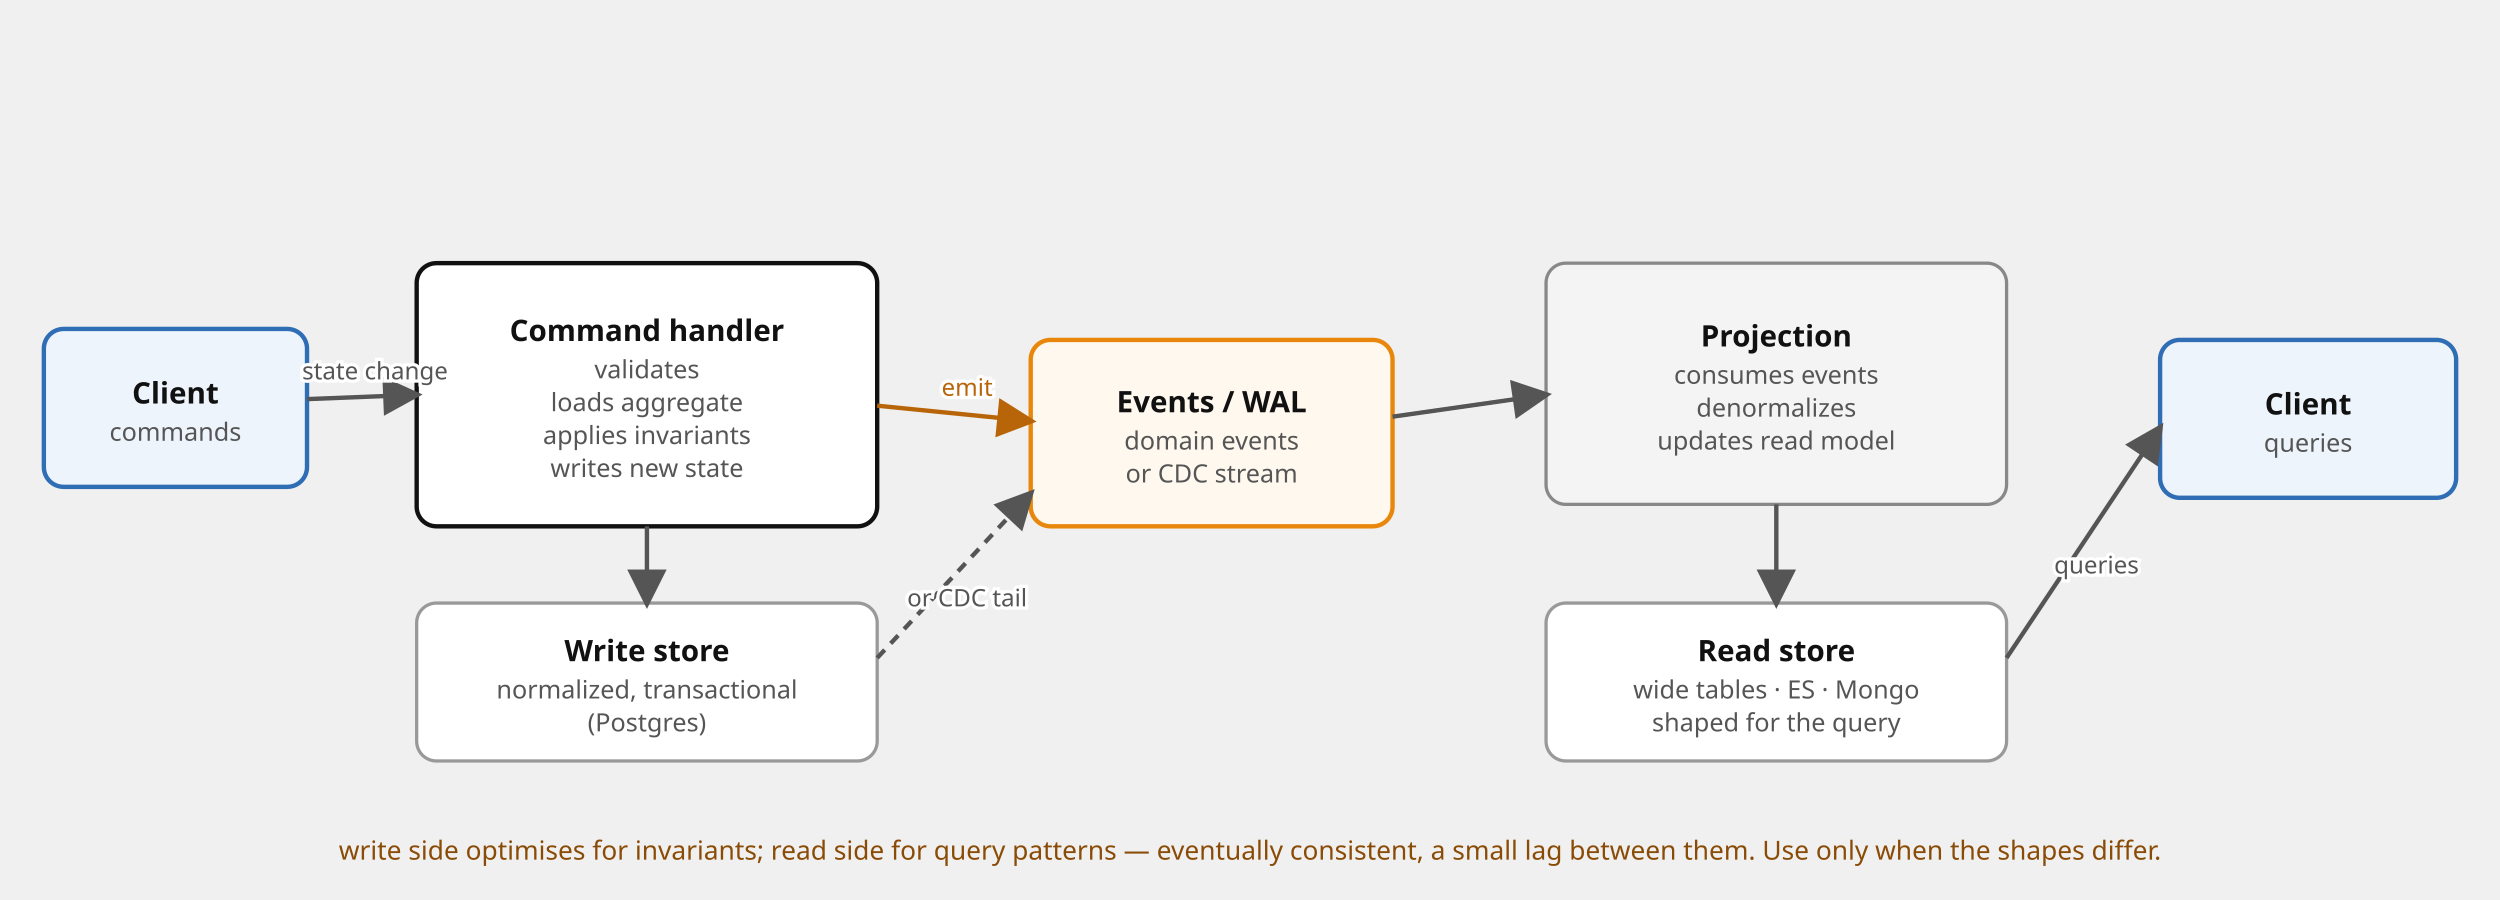
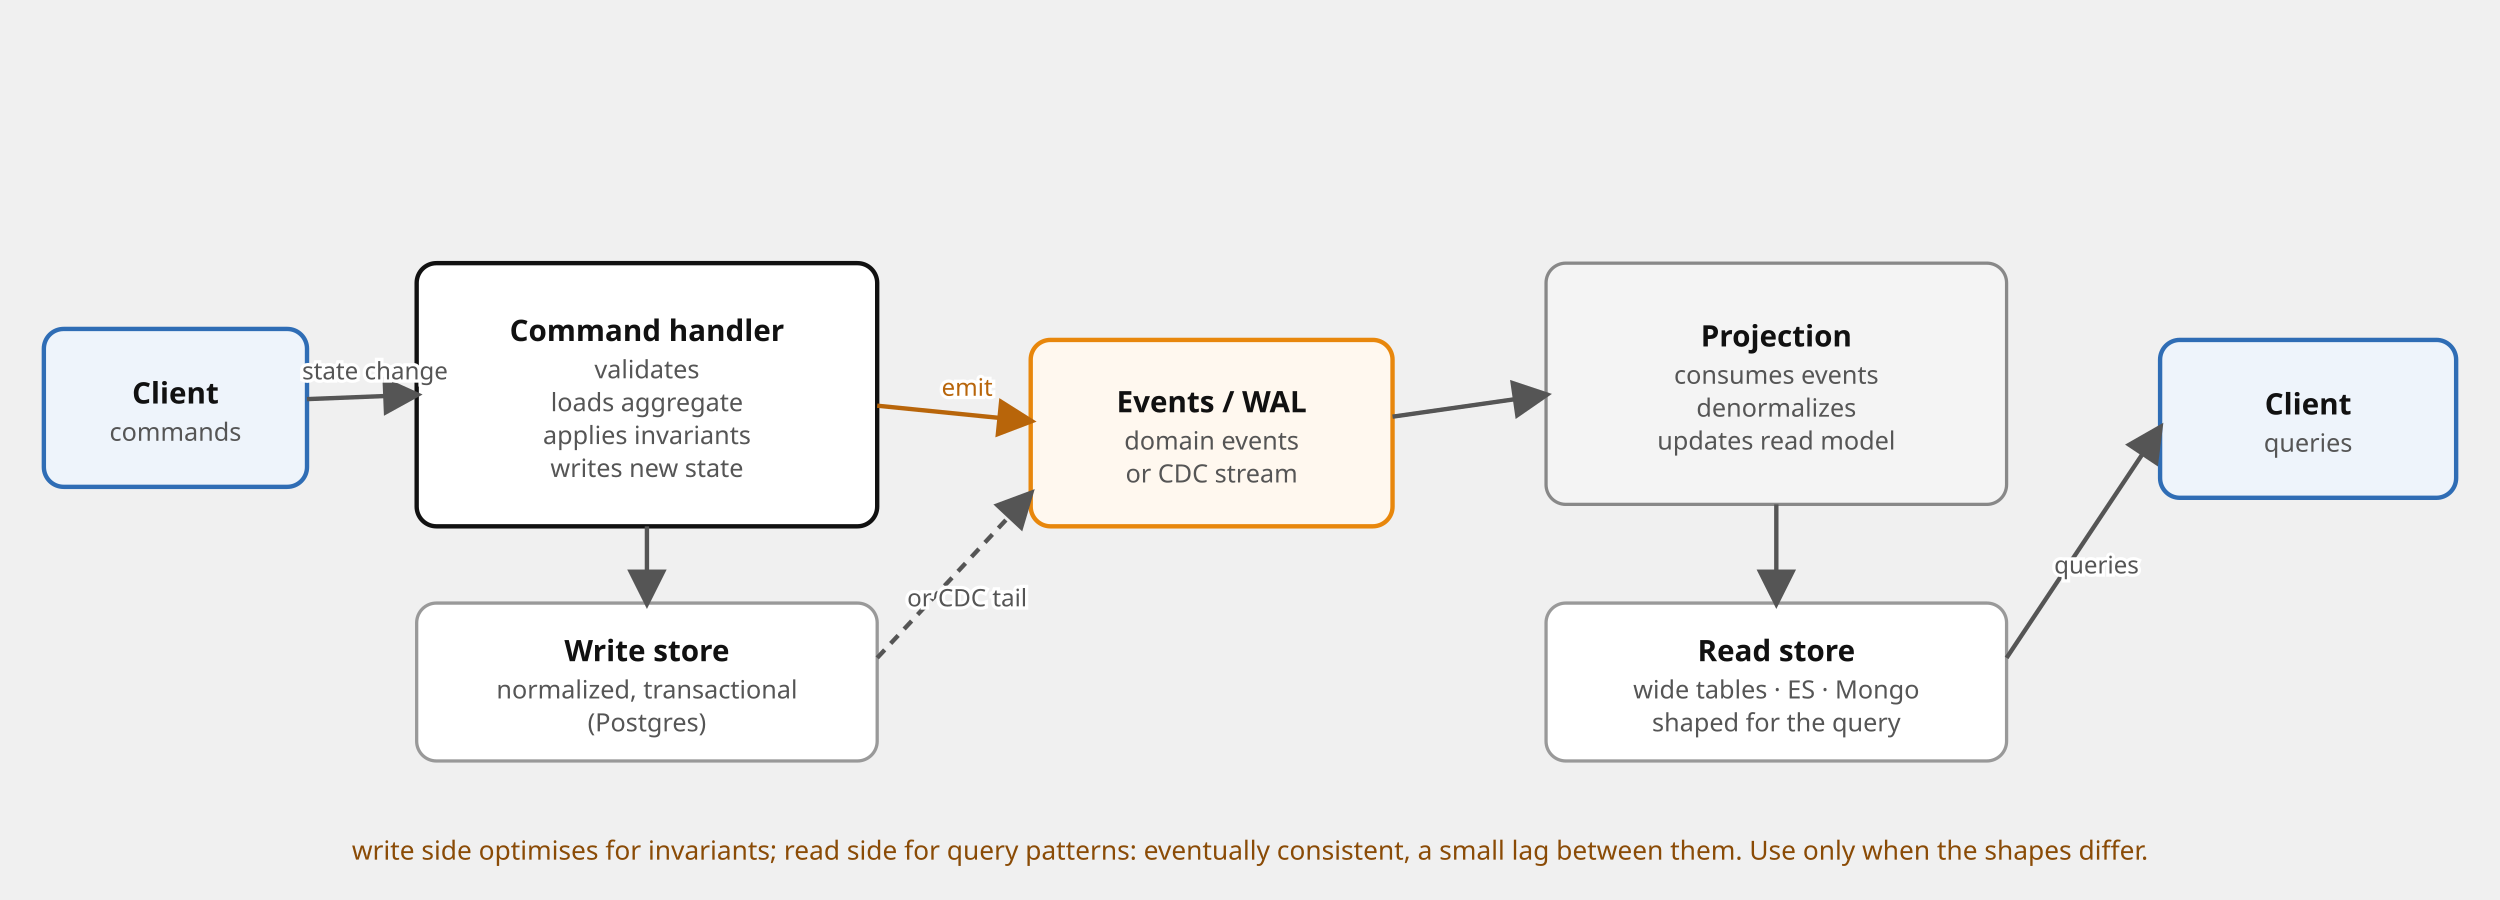
<svg xmlns="http://www.w3.org/2000/svg" viewBox="0 0 1140 410" font-family="'Red Hat Text', system-ui, sans-serif" role="img">
  <defs>
    <marker id="a" viewBox="0 0 10 10" refX="8.5" refY="5" markerWidth="9" markerHeight="9" orient="auto-start-reverse">
      <path d="M0,0 L10,5 L0,10 z" fill="#555" />
    </marker>
    <marker id="am" viewBox="0 0 10 10" refX="8.5" refY="5" markerWidth="9" markerHeight="9" orient="auto-start-reverse">
      <path d="M0,0 L10,5 L0,10 z" fill="#b8650a" />
    </marker>
  </defs>
  <rect x="20" y="150" width="120" height="72" rx="9" fill="#eef4fb" stroke="#2f6db5" stroke-width="2" />
  <text x="80.0" y="184.0" font-size="13.5" font-weight="700" fill="#111111" text-anchor="middle">Client</text>
  <text x="80.0" y="201.0" font-size="11.5" fill="#555555" text-anchor="middle">commands</text>
  <rect x="190" y="120" width="210" height="120" rx="9" fill="#ffffff" stroke="#111111" stroke-width="2" />
  <text x="295.0" y="155.5" font-size="13.5" font-weight="700" fill="#111111" text-anchor="middle">Command handler</text>
  <text x="295.0" y="172.5" font-size="11.5" fill="#555555" text-anchor="middle">validates</text>
  <text x="295.0" y="187.5" font-size="11.5" fill="#555555" text-anchor="middle">loads aggregate</text>
  <text x="295.0" y="202.5" font-size="11.5" fill="#555555" text-anchor="middle">applies invariants</text>
  <text x="295.0" y="217.5" font-size="11.5" fill="#555555" text-anchor="middle">writes new state</text>
  <rect x="190" y="275" width="210" height="72" rx="9" fill="#ffffff" stroke="#999999" stroke-width="1.5" />
  <text x="295.0" y="301.5" font-size="13.5" font-weight="700" fill="#111111" text-anchor="middle">Write store</text>
  <text x="295.0" y="318.5" font-size="11.5" fill="#555555" text-anchor="middle">normalized, transactional</text>
  <text x="295.0" y="333.5" font-size="11.5" fill="#555555" text-anchor="middle">(Postgres)</text>
  <rect x="470" y="155" width="165" height="85" rx="9" fill="#fff8ef" stroke="#e8870c" stroke-width="2" />
  <text x="552.5" y="188.0" font-size="13.5" font-weight="700" fill="#111111" text-anchor="middle">Events / WAL</text>
  <text x="552.5" y="205.0" font-size="11.5" fill="#555555" text-anchor="middle">domain events</text>
  <text x="552.5" y="220.0" font-size="11.5" fill="#555555" text-anchor="middle">or CDC stream</text>
  <rect x="705" y="120" width="210" height="110" rx="9" fill="#f4f4f4" stroke="#888888" stroke-width="1.5" />
  <text x="810.0" y="158.0" font-size="13.5" font-weight="700" fill="#111111" text-anchor="middle">Projection</text>
  <text x="810.0" y="175.0" font-size="11.5" fill="#555555" text-anchor="middle">consumes events</text>
  <text x="810.0" y="190.0" font-size="11.5" fill="#555555" text-anchor="middle">denormalizes</text>
  <text x="810.0" y="205.0" font-size="11.5" fill="#555555" text-anchor="middle">updates read model</text>
  <rect x="705" y="275" width="210" height="72" rx="9" fill="#ffffff" stroke="#999999" stroke-width="1.5" />
  <text x="810.0" y="301.5" font-size="13.5" font-weight="700" fill="#111111" text-anchor="middle">Read store</text>
  <text x="810.0" y="318.5" font-size="11.5" fill="#555555" text-anchor="middle">wide tables · ES · Mongo</text>
  <text x="810.0" y="333.5" font-size="11.5" fill="#555555" text-anchor="middle">shaped for the query</text>
  <rect x="985" y="155" width="135" height="72" rx="9" fill="#eef4fb" stroke="#2f6db5" stroke-width="2" />
  <text x="1052.5" y="189.0" font-size="13.5" font-weight="700" fill="#111111" text-anchor="middle">Client</text>
  <text x="1052.5" y="206.0" font-size="11.5" fill="#555555" text-anchor="middle">queries</text>
  <path d="M140,182 L190,180" fill="none" stroke="#555" stroke-width="2" marker-end="url(#a)" />
  <text x="171.0" y="173.0" font-size="11" fill="#ffffff" stroke="#ffffff" stroke-width="3" paint-order="stroke" text-anchor="middle">state change</text>
  <text x="171.0" y="173.0" font-size="11" fill="#555" text-anchor="middle">state change</text>
  <path d="M295,240 L295,275" fill="none" stroke="#555" stroke-width="2" marker-end="url(#a)" />
  <path d="M400,185 L470,192" fill="none" stroke="#b8650a" stroke-width="2" marker-end="url(#am)" />
  <text x="441.0" y="180.5" font-size="11" fill="#ffffff" stroke="#ffffff" stroke-width="3" paint-order="stroke" text-anchor="middle">emit</text>
  <text x="441.0" y="180.5" font-size="11" fill="#b8650a" text-anchor="middle">emit</text>
  <path d="M400,300 L470,225" fill="none" stroke="#555" stroke-width="2" stroke-dasharray="5 4" marker-end="url(#a)" />
  <text x="441.0" y="276.5" font-size="11" fill="#ffffff" stroke="#ffffff" stroke-width="3" paint-order="stroke" text-anchor="middle">or CDC tail</text>
  <text x="441.0" y="276.5" font-size="11" fill="#555" text-anchor="middle">or CDC tail</text>
  <path d="M635,190 L705,180" fill="none" stroke="#555" stroke-width="2" marker-end="url(#a)" />
  <path d="M810,230 L810,275" fill="none" stroke="#555" stroke-width="2" marker-end="url(#a)" />
  <path d="M915,300 L985,195" fill="none" stroke="#555" stroke-width="2" marker-end="url(#a)" />
  <text x="956.0" y="261.5" font-size="11" fill="#ffffff" stroke="#ffffff" stroke-width="3" paint-order="stroke" text-anchor="middle">queries</text>
  <text x="956.0" y="261.5" font-size="11" fill="#555" text-anchor="middle">queries</text>
-   <text x="570" y="392" font-size="12" fill="#8a4b06" text-anchor="middle">write side optimises for invariants; read side for query patterns — eventually consistent, a small lag between them. Use only when the shapes differ.</text>
+   <text x="570" y="392" font-size="12" fill="#8a4b06" text-anchor="middle">write side optimises for invariants; read side for query patterns: eventually consistent, a small lag between them. Use only when the shapes differ.</text>
</svg>
